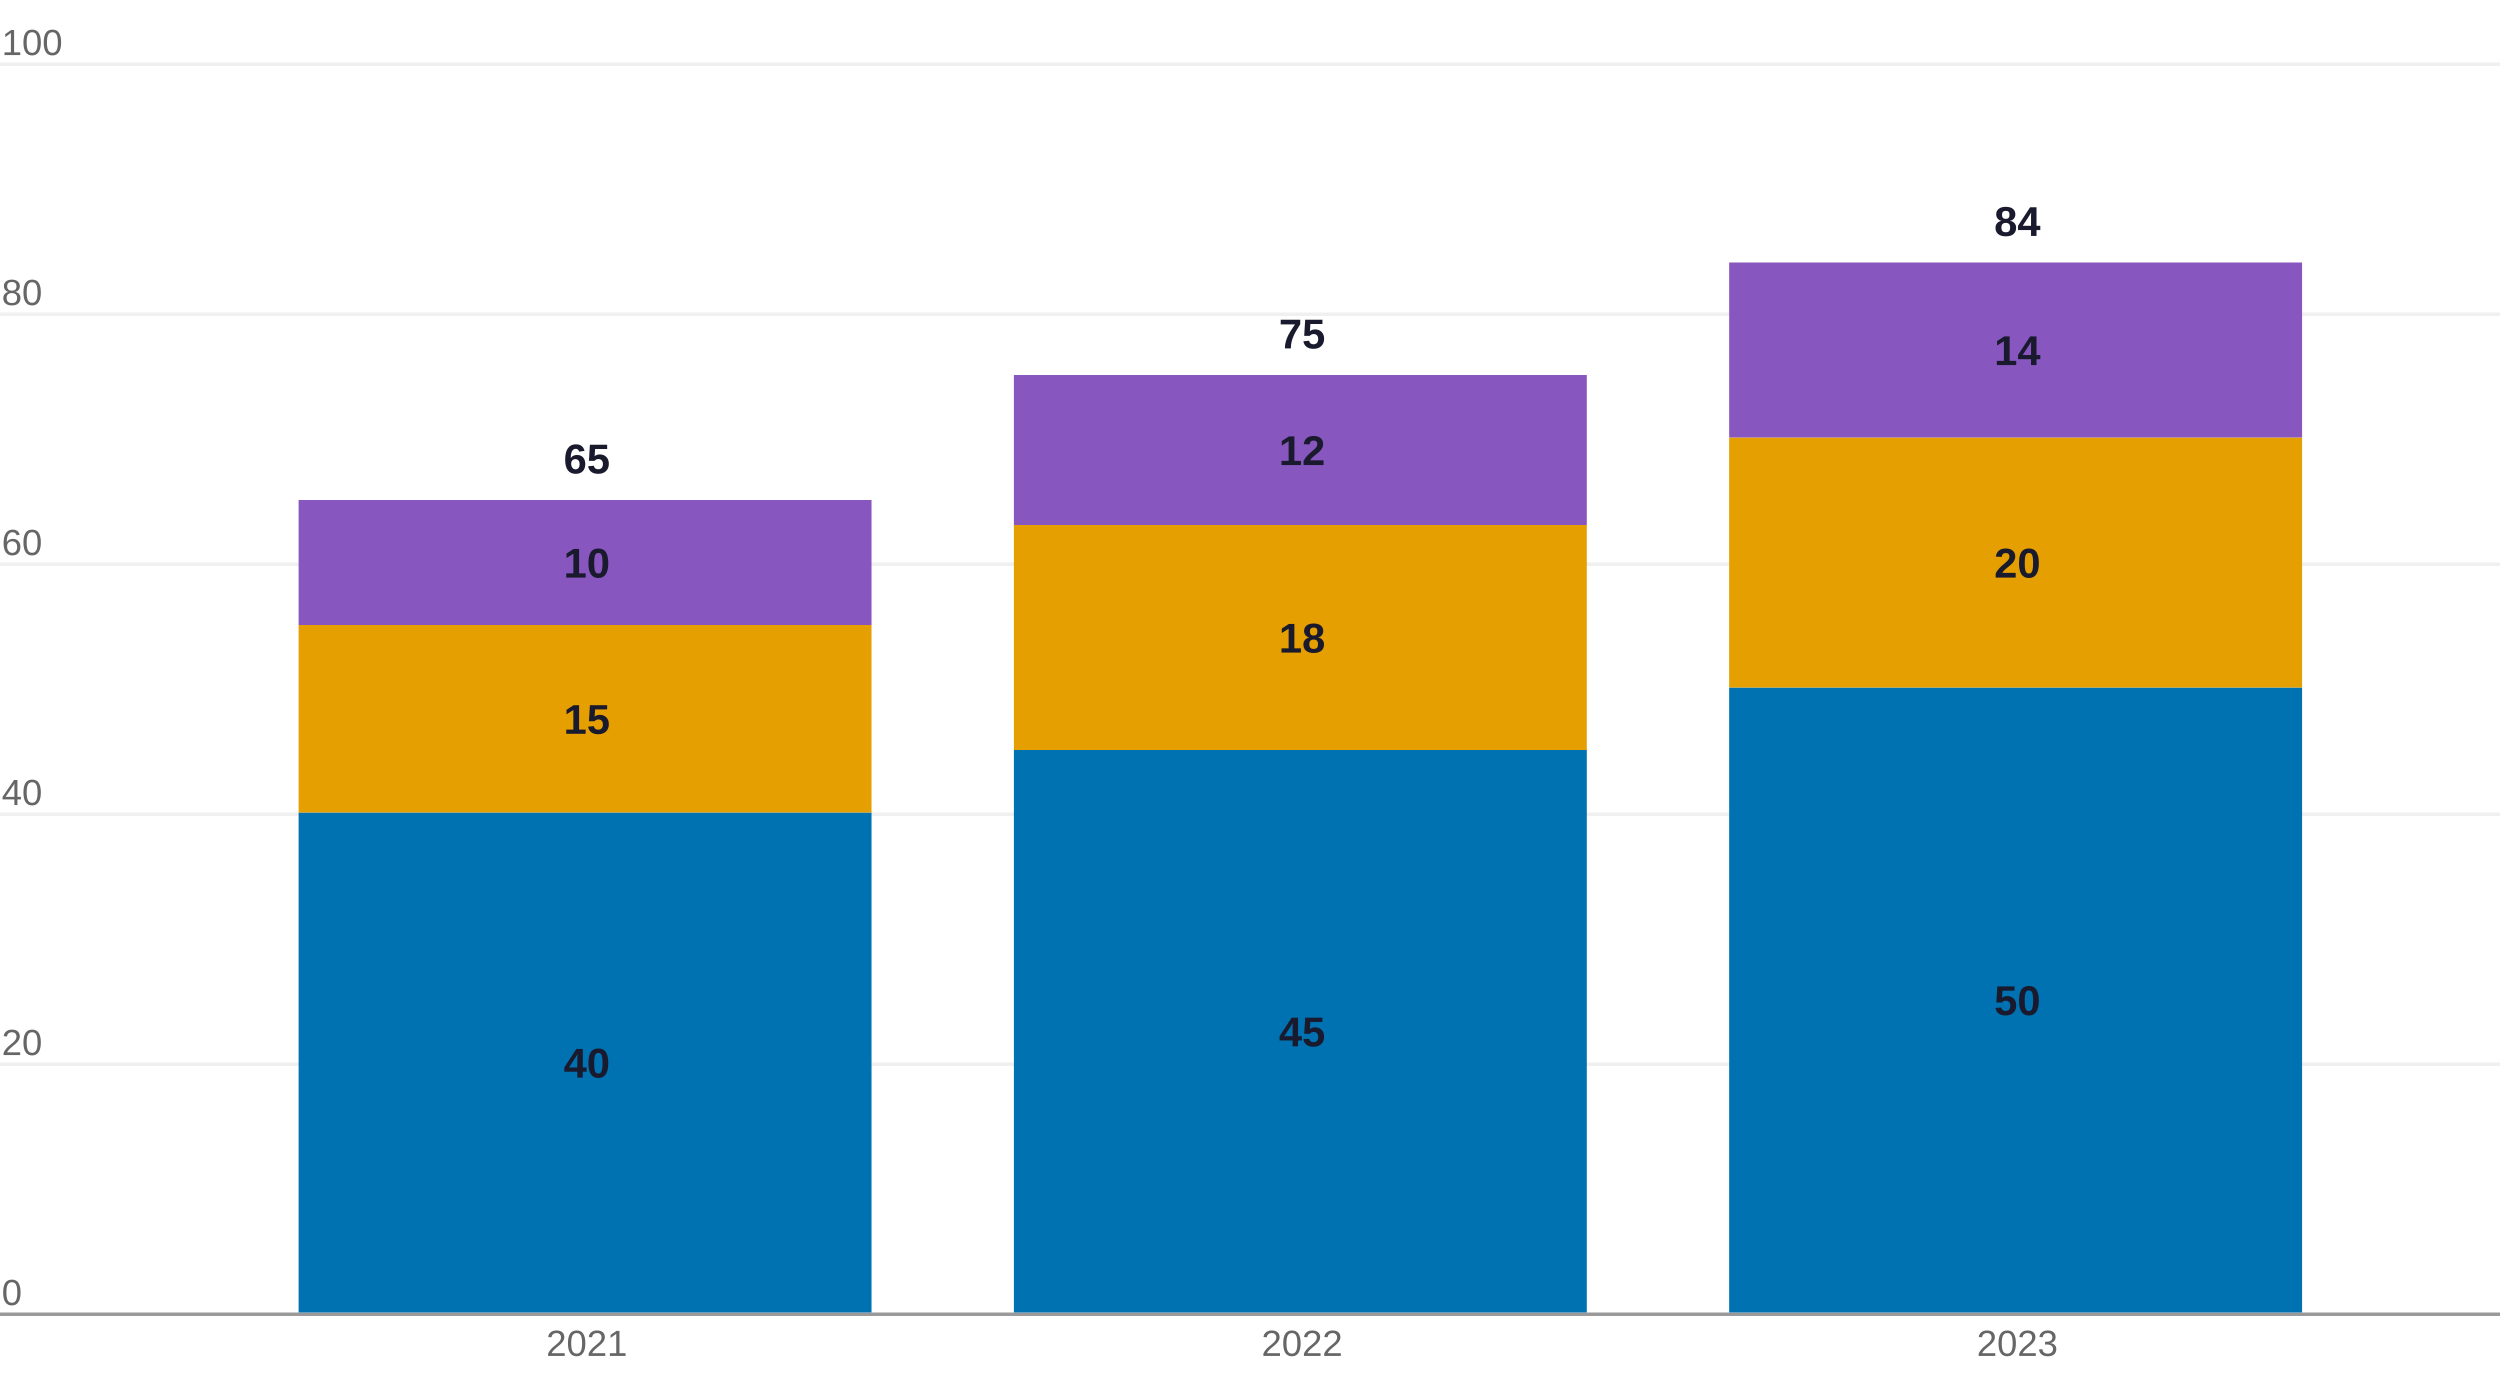
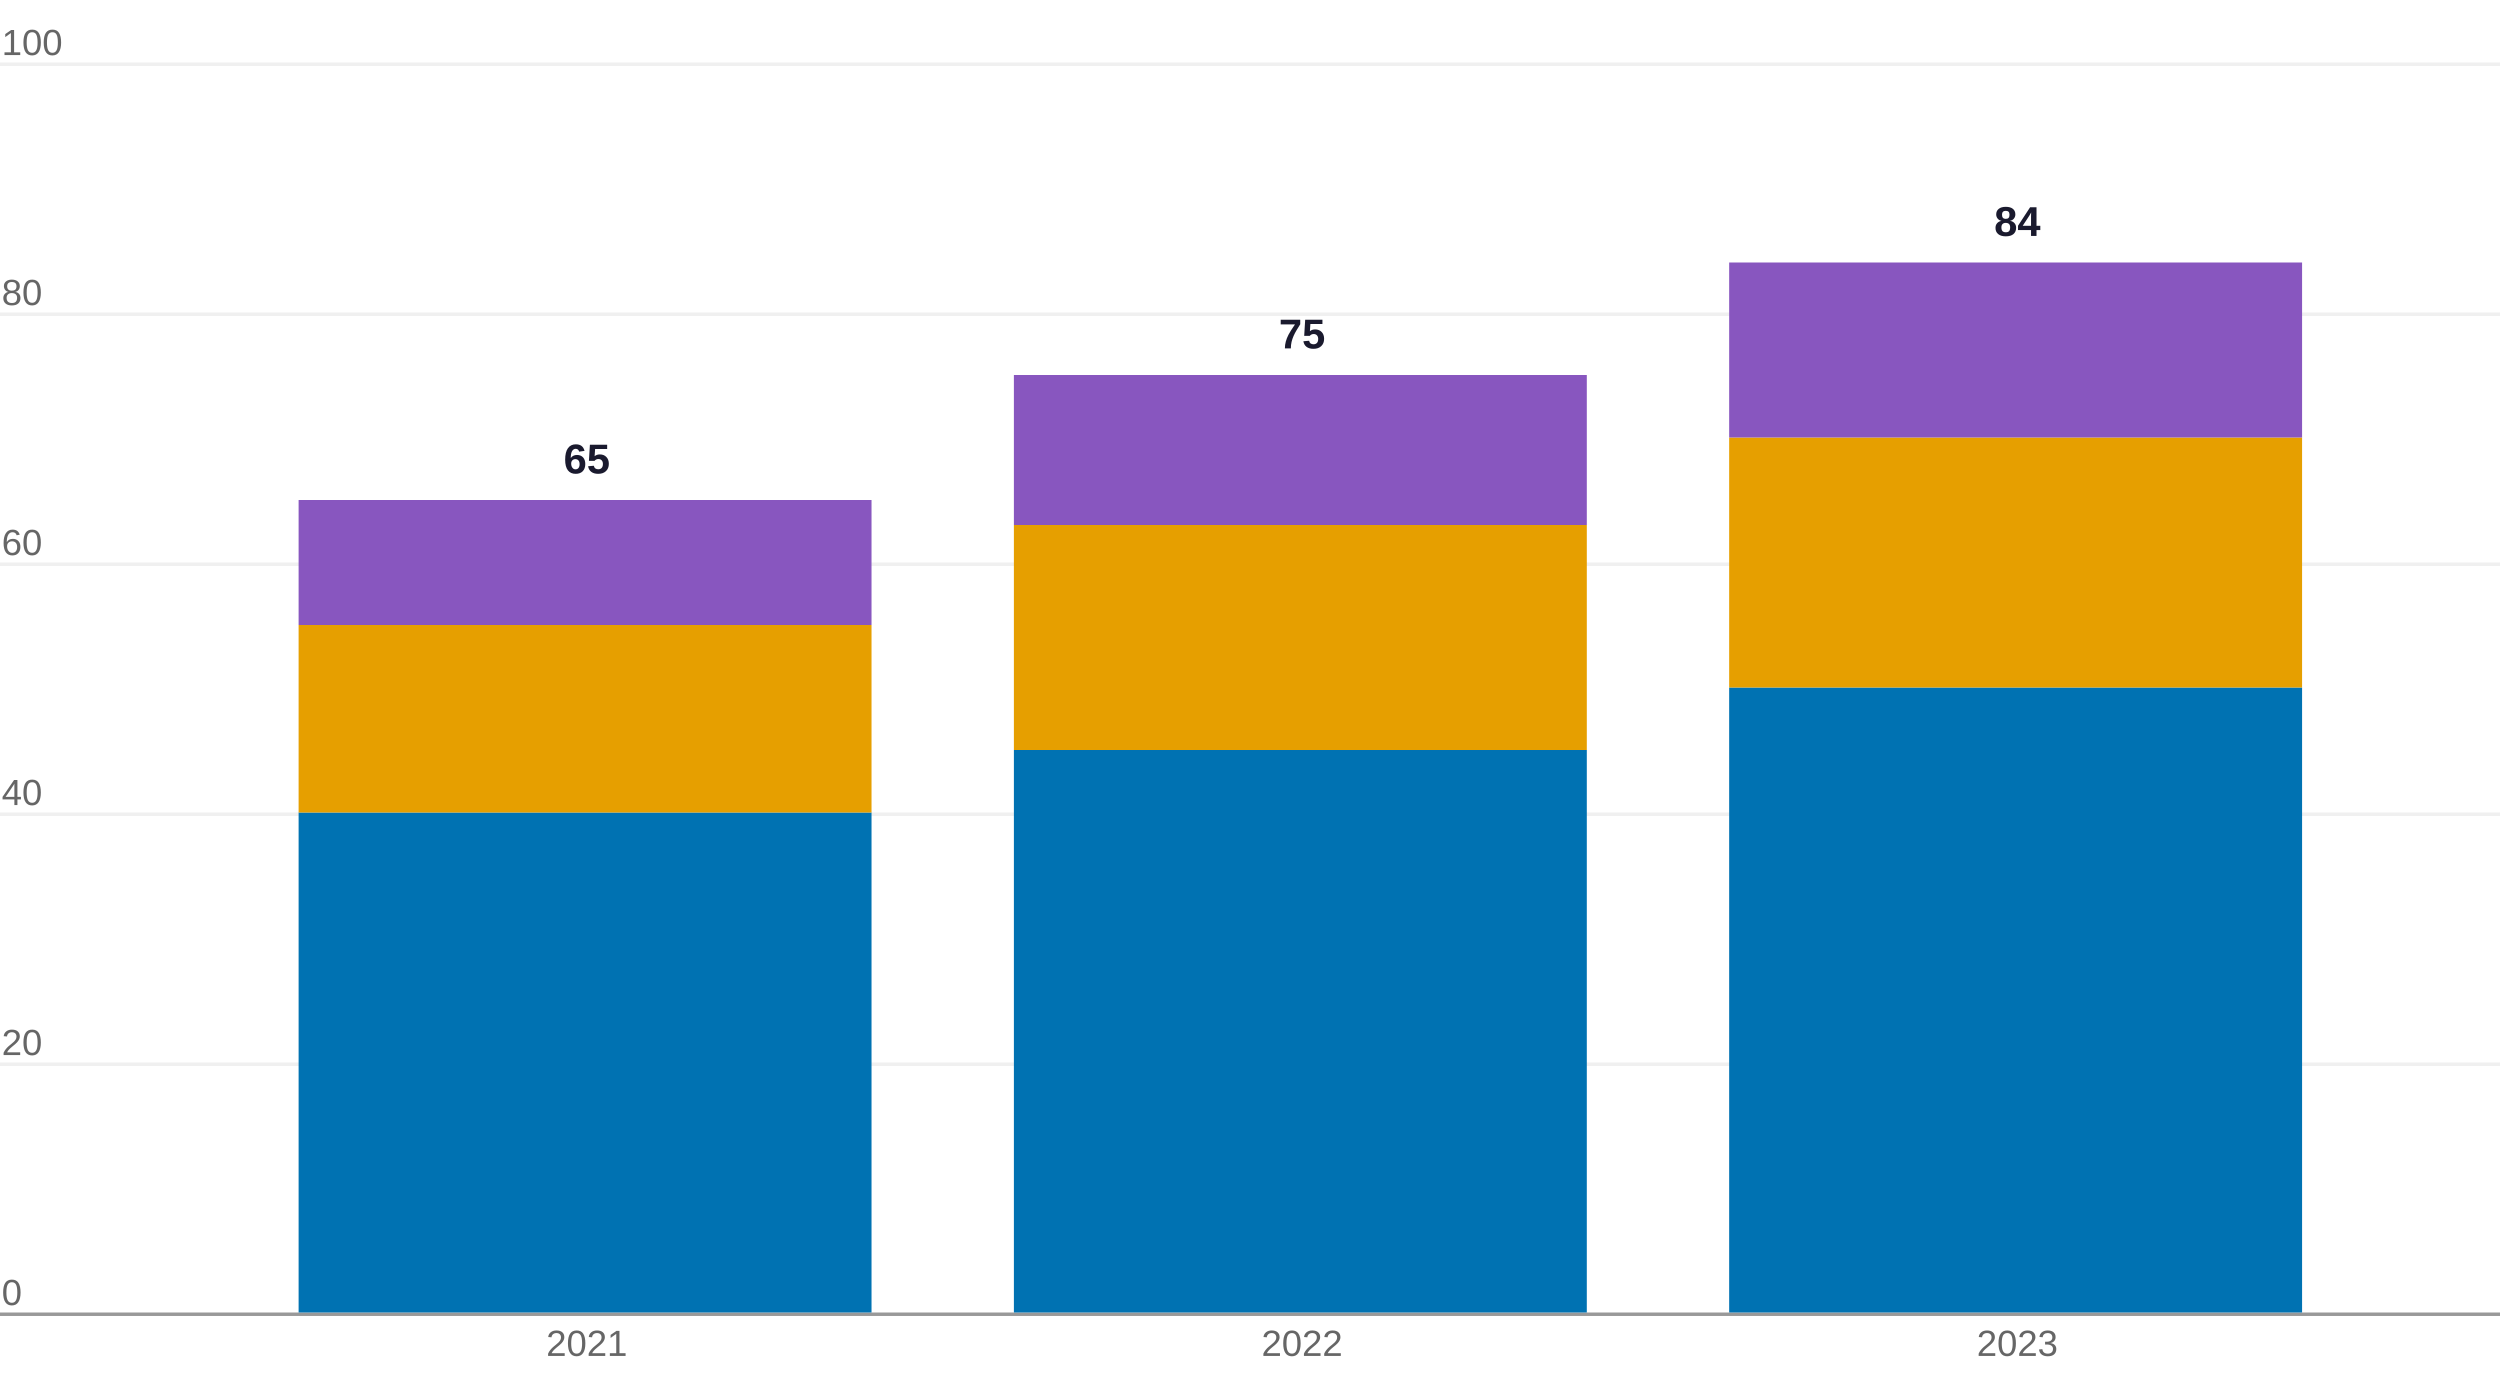
<svg class="tblchart" fill="currentColor" font-family="system-ui, sans-serif" font-size="10" text-anchor="middle" width="720" height="400" viewBox="0 0 720 400" style="background: transparent; color: rgb(74, 74, 74); font-family: Figtree, &quot;Source Sans 3&quot;, system-ui, -apple-system, &quot;Segoe UI&quot;, Arial, sans-serif; font-size: 10.5px; overflow: visible;" data-margin-left="44" data-margin-right="16" data-margin-top="18" data-margin-bottom="22">
  <style>:where(.tblchart) {
  --plot-background: white;
  display: block;
  height: auto;
  height: intrinsic;
  max-width: 100%;
}
:where(.tblchart text),
:where(.tblchart tspan) {
  white-space: pre;
}</style>
  <g aria-label="rule" stroke="#F0F0F0" transform="translate(0,0.5)">
    <line x1="0" x2="720" y1="306" y2="306" />
    <line x1="0" x2="720" y1="234" y2="234" />
    <line x1="0" x2="720" y1="162" y2="162" />
    <line x1="0" x2="720" y1="90" y2="90" />
    <line x1="0" x2="720" y1="18" y2="18" />
  </g>
  <g aria-label="text" class="tbl-y-tick-label" fill="#666666" text-anchor="start" font-size="10.5" font-weight="500" transform="translate(-43.5,-5.5)">
    <text y="0.32em" transform="translate(44,378)">0</text>
    <text y="0.32em" transform="translate(44,306)">20</text>
    <text y="0.32em" transform="translate(44,234)">40</text>
    <text y="0.32em" transform="translate(44,162)">60</text>
    <text y="0.32em" transform="translate(44,90)">80</text>
    <text y="0.32em" transform="translate(44,18)">100</text>
  </g>
  <g aria-label="text" fill="#666666" font-size="10.5" font-weight="500" transform="translate(83,12.5)">
    <text transform="translate(86,378)">2021</text>
    <text transform="translate(292,378)">2022</text>
    <text transform="translate(498,378)">2023</text>
  </g>
  <g aria-label="rule" stroke="#999999" transform="translate(0,0.5)">
    <line x1="0" x2="720" y1="378" y2="378" />
  </g>
  <g aria-label="bar">
    <rect x="86" width="165" y="234" height="144" fill="#0072B2" data-series="Wages" />
    <rect x="86" width="165" y="180" height="54" fill="#E69F00" data-series="Benefits" />
    <rect x="86" width="165" y="144" height="36" fill="#8856BF" data-series="Taxes" />
    <rect x="292" width="165" y="216" height="162" fill="#0072B2" data-series="Wages" />
    <rect x="292" width="165" y="151.2" height="64.8" fill="#E69F00" data-series="Benefits" />
    <rect x="292" width="165" y="108" height="43.2" fill="#8856BF" data-series="Taxes" />
    <rect x="498" width="165" y="198" height="180" fill="#0072B2" data-series="Wages" />
    <rect x="498" width="165" y="126" height="72" fill="#E69F00" data-series="Benefits" />
    <rect x="498" width="165" y="75.6" height="50.4" fill="#8856BF" data-series="Taxes" />
  </g>
-   <g aria-label="text" class="tbl-hl-value" fill="#1A1A2E" font-size="12" font-weight="700" transform="translate(83,0.5)">
-     <text y="0.32em" transform="translate(86,306)" data-series="Wages">40</text>
-     <text y="0.32em" transform="translate(86,207)" data-series="Benefits">15</text>
-     <text y="0.32em" transform="translate(86,162)" data-series="Taxes">10</text>
-     <text y="0.32em" transform="translate(292,297)" data-series="Wages">45</text>
-     <text y="0.32em" transform="translate(292,183.6)" data-series="Benefits">18</text>
-     <text y="0.32em" transform="translate(292,129.6)" data-series="Taxes">12</text>
-     <text y="0.32em" transform="translate(498,288)" data-series="Wages">50</text>
-     <text y="0.32em" transform="translate(498,162)" data-series="Benefits">20</text>
-     <text y="0.32em" transform="translate(498,100.8)" data-series="Taxes">14</text>
-   </g>
  <g aria-label="text" fill="#1A1A2E" font-size="12" font-weight="700" transform="translate(83,-11.5)">
    <text y="0.32em" transform="translate(86,144)">65</text>
    <text y="0.32em" transform="translate(292,108)">75</text>
    <text y="0.32em" transform="translate(498,75.6)">84</text>
  </g>
</svg>
